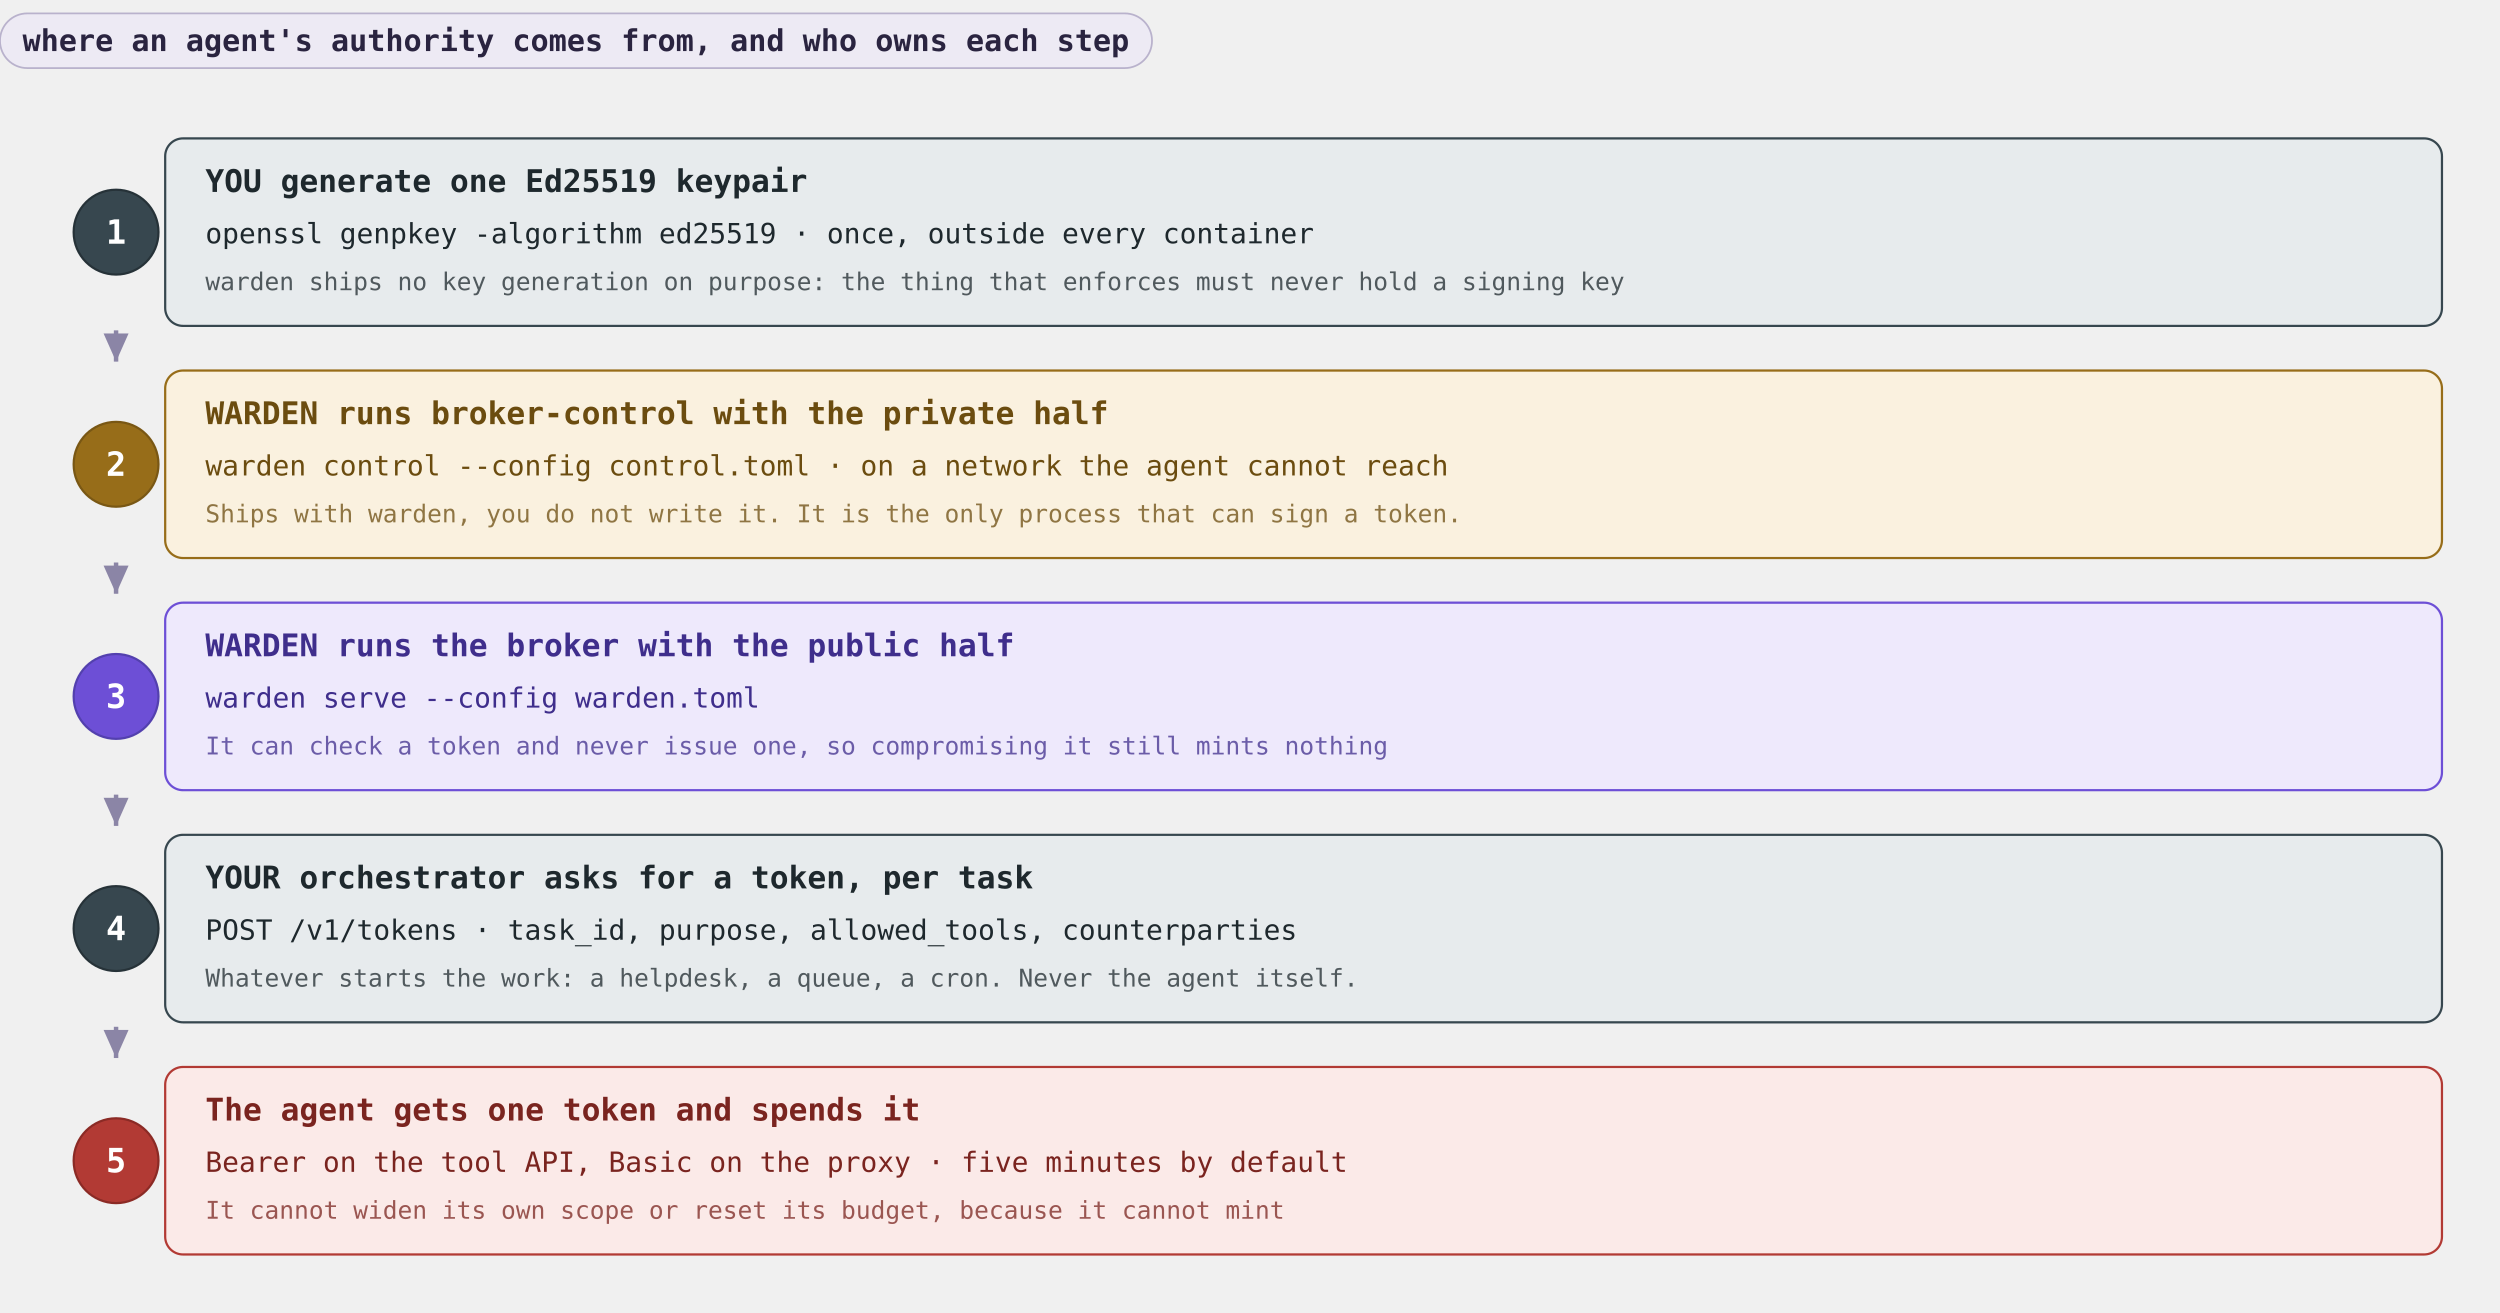
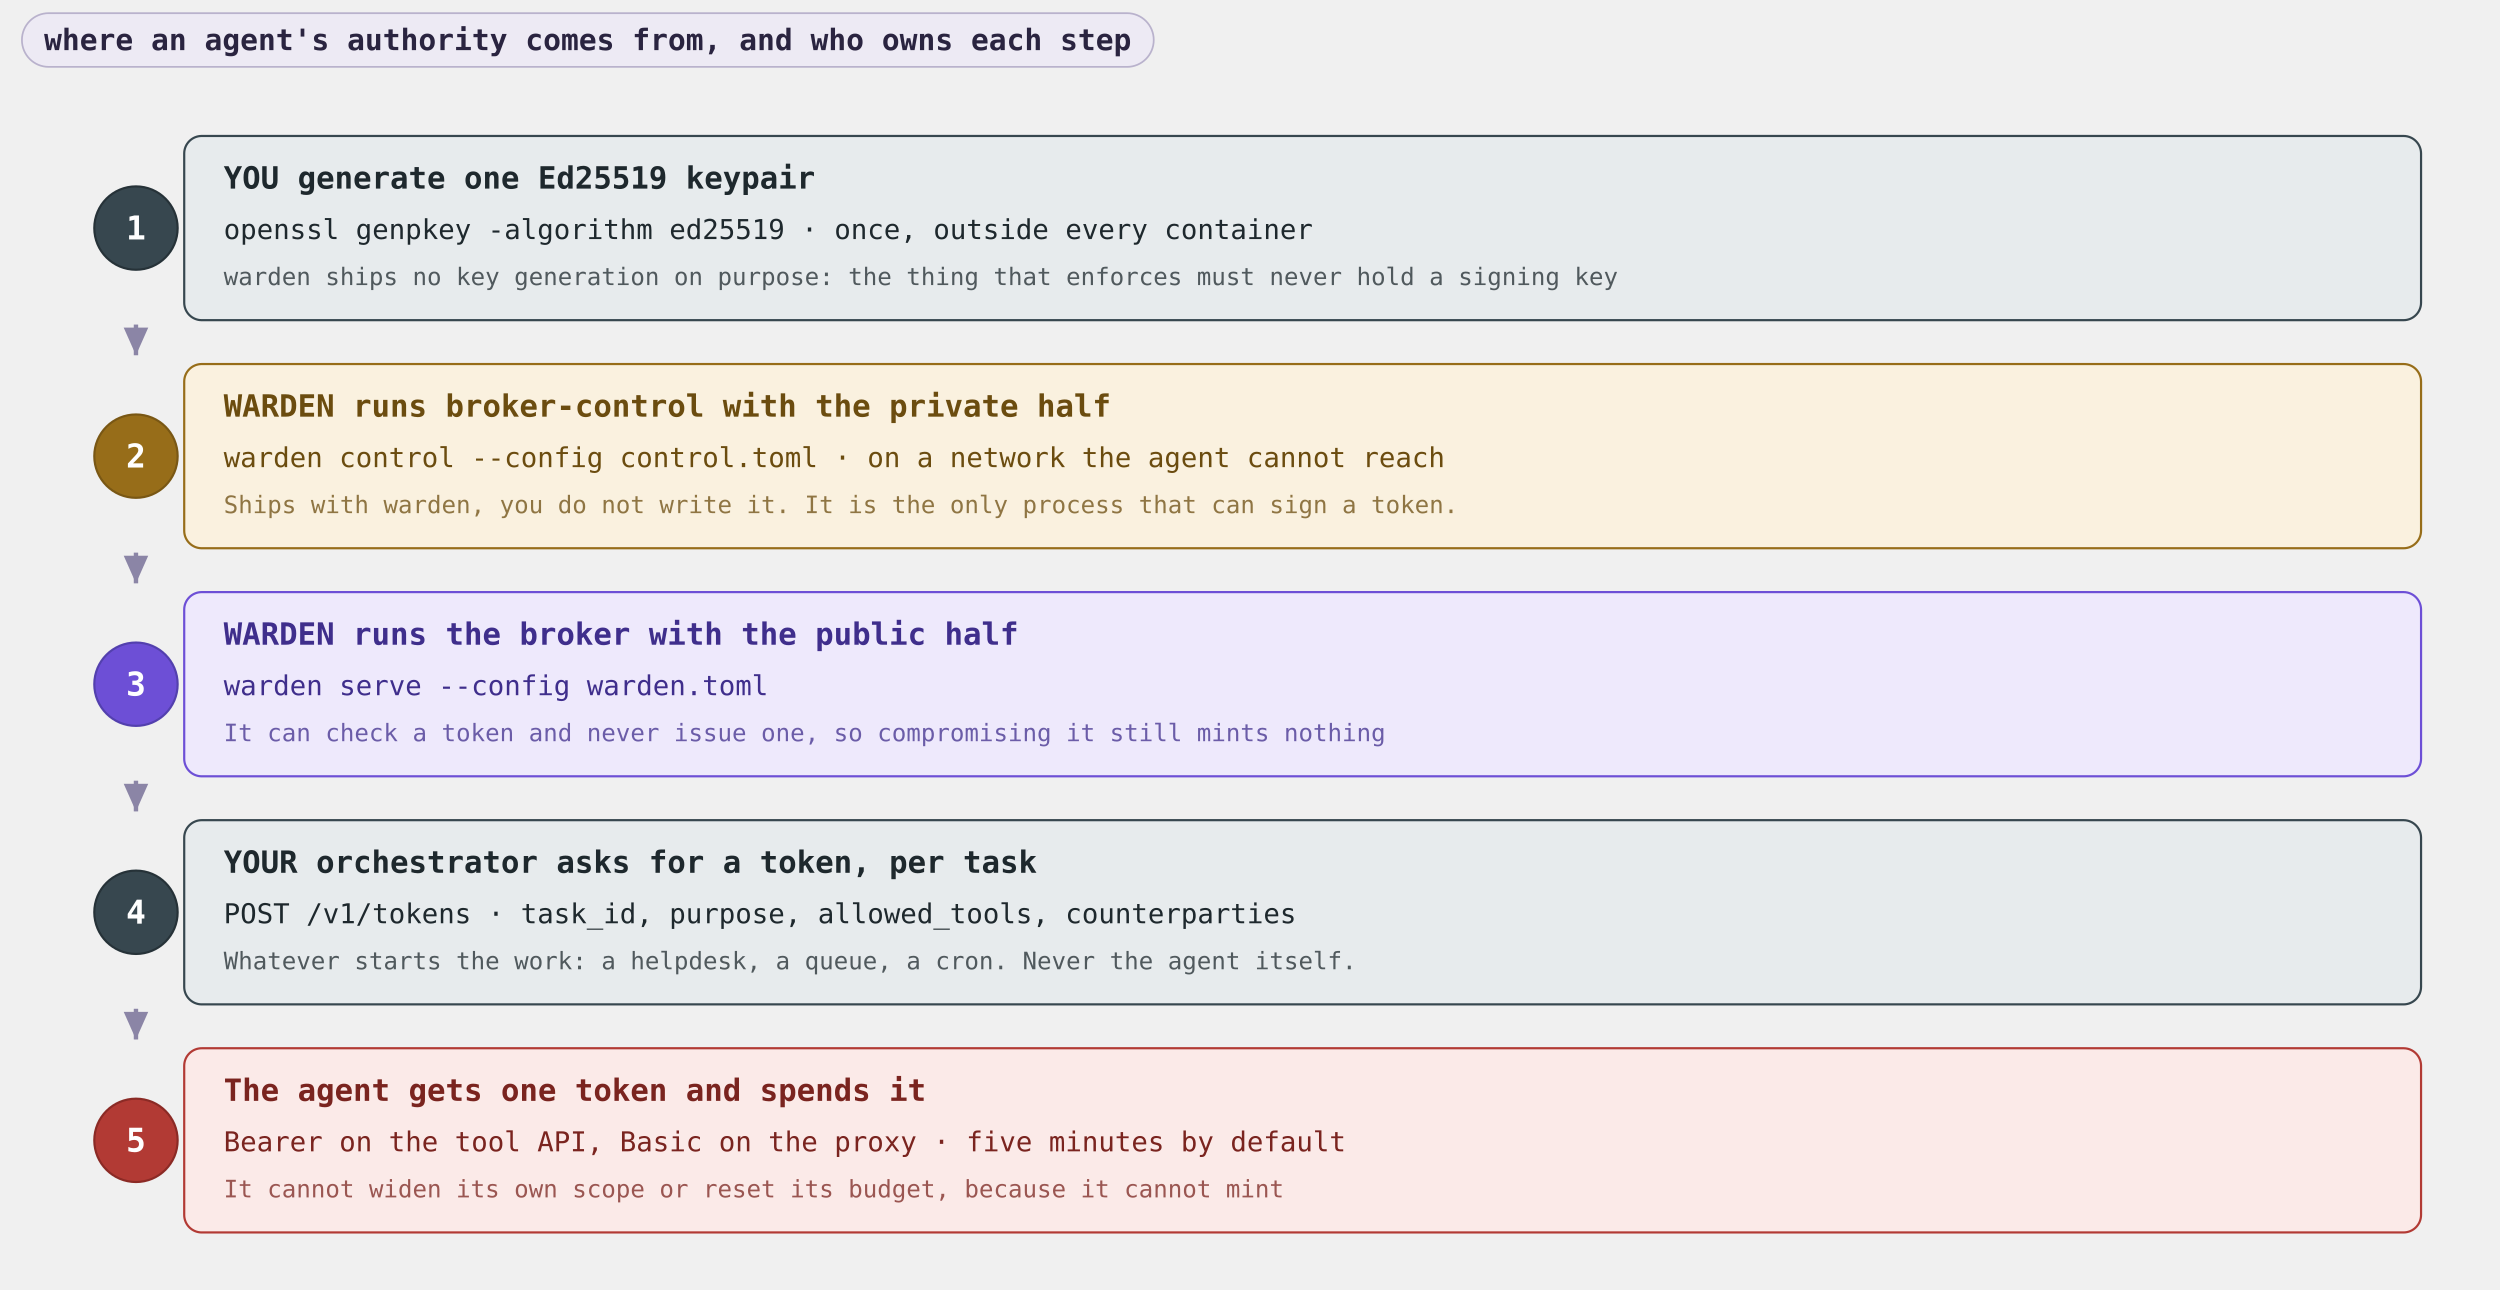
- <svg xmlns="http://www.w3.org/2000/svg" viewBox="0 0 1120 588" width="1120" height="588" role="img" aria-label="Five steps: you generate an Ed25519 keypair outside every container; warden's broker-control holds the private half and is the only thing that can sign a token; warden's broker holds the public half and can only verify; your orchestrator asks broker-control for a token naming the task, its purpose, its tools and its counterparties; the agent receives that one token and cannot mint another">
+ <svg xmlns="http://www.w3.org/2000/svg" viewBox="-10 0 1140 588" width="1140" height="588" role="img" aria-label="Five steps: you generate an Ed25519 keypair outside every container; warden's broker-control holds the private half and is the only thing that can sign a token; warden's broker holds the public half and can only verify; your orchestrator asks broker-control for a token naming the task, its purpose, its tools and its counterparties; the agent receives that one token and cannot mint another">
  <defs>
    <marker id="arrow" viewBox="0 0 10 10" refX="9" refY="5" markerWidth="7" markerHeight="7" orient="auto">
      <path d="M0,1 L9,5 L0,9 z" fill="#8B85A6" />
    </marker>
  </defs>
  <rect x="0.0" y="6.0" width="516.1" height="24.5" rx="12.2" fill="#EDEAF4" stroke="#B9B2CC" stroke-width="0.8" />
  <text x="258.0" y="18.2" fill="#2A2440" font-family="ui-monospace, SFMono-Regular, Menlo, Consolas, monospace" font-size="13.5" font-weight="600" text-anchor="middle" dominant-baseline="central">where an agent's authority comes from, and who owns each step</text>
  <rect x="74" y="62" width="1020" height="84" rx="8" fill="#E7EBED" stroke="#37474F" />
  <text x="92" y="86" fill="#1E282D" font-family="ui-monospace, SFMono-Regular, Menlo, Consolas, monospace" font-size="14" font-weight="700">YOU generate one Ed25519 keypair</text>
  <text x="92" y="109" fill="#1E282D" font-family="ui-monospace, SFMono-Regular, Menlo, Consolas, monospace" font-size="12.5">openssl genpkey -algorithm ed25519 · once, outside every container</text>
  <text x="92" y="130" fill="#1E282D" font-family="ui-monospace, SFMono-Regular, Menlo, Consolas, monospace" font-size="11" opacity="0.75">warden ships no key generation on purpose: the thing that enforces must never hold a signing key</text>
  <circle cx="52" cy="104.0" r="19" fill="#37474F" stroke="#263238" />
  <text x="52" y="104.0" fill="#FFFFFF" font-family="ui-monospace, SFMono-Regular, Menlo, Consolas, monospace" font-size="15" font-weight="700" text-anchor="middle" dominant-baseline="central">1</text>
  <path d="M52,148 L52,162" fill="none" stroke="#8B85A6" stroke-width="2" marker-end="url(#arrow)" />
  <rect x="74" y="166" width="1020" height="84" rx="8" fill="#FAF1DF" stroke="#976D19" />
  <text x="92" y="190" fill="#6B4C0F" font-family="ui-monospace, SFMono-Regular, Menlo, Consolas, monospace" font-size="14" font-weight="700">WARDEN runs broker-control with the private half</text>
  <text x="92" y="213" fill="#6B4C0F" font-family="ui-monospace, SFMono-Regular, Menlo, Consolas, monospace" font-size="12.5">warden control --config control.toml · on a network the agent cannot reach</text>
  <text x="92" y="234" fill="#6B4C0F" font-family="ui-monospace, SFMono-Regular, Menlo, Consolas, monospace" font-size="11" opacity="0.75">Ships with warden, you do not write it. It is the only process that can sign a token.</text>
  <circle cx="52" cy="208.0" r="19" fill="#976D19" stroke="#795714" />
  <text x="52" y="208.0" fill="#FFFFFF" font-family="ui-monospace, SFMono-Regular, Menlo, Consolas, monospace" font-size="15" font-weight="700" text-anchor="middle" dominant-baseline="central">2</text>
  <path d="M52,252 L52,266" fill="none" stroke="#8B85A6" stroke-width="2" marker-end="url(#arrow)" />
  <rect x="74" y="270" width="1020" height="84" rx="8" fill="#EEE9FC" stroke="#6D4FD6" />
  <text x="92" y="294" fill="#3F2E8C" font-family="ui-monospace, SFMono-Regular, Menlo, Consolas, monospace" font-size="14" font-weight="700">WARDEN runs the broker with the public half</text>
  <text x="92" y="317" fill="#3F2E8C" font-family="ui-monospace, SFMono-Regular, Menlo, Consolas, monospace" font-size="12.5">warden serve --config warden.toml</text>
  <text x="92" y="338" fill="#3F2E8C" font-family="ui-monospace, SFMono-Regular, Menlo, Consolas, monospace" font-size="11" opacity="0.75">It can check a token and never issue one, so compromising it still mints nothing</text>
  <circle cx="52" cy="312.0" r="19" fill="#6D4FD6" stroke="#5340AE" />
  <text x="52" y="312.0" fill="#FFFFFF" font-family="ui-monospace, SFMono-Regular, Menlo, Consolas, monospace" font-size="15" font-weight="700" text-anchor="middle" dominant-baseline="central">3</text>
  <path d="M52,356 L52,370" fill="none" stroke="#8B85A6" stroke-width="2" marker-end="url(#arrow)" />
  <rect x="74" y="374" width="1020" height="84" rx="8" fill="#E7EBED" stroke="#37474F" />
  <text x="92" y="398" fill="#1E282D" font-family="ui-monospace, SFMono-Regular, Menlo, Consolas, monospace" font-size="14" font-weight="700">YOUR orchestrator asks for a token, per task</text>
  <text x="92" y="421" fill="#1E282D" font-family="ui-monospace, SFMono-Regular, Menlo, Consolas, monospace" font-size="12.5">POST /v1/tokens · task_id, purpose, allowed_tools, counterparties</text>
  <text x="92" y="442" fill="#1E282D" font-family="ui-monospace, SFMono-Regular, Menlo, Consolas, monospace" font-size="11" opacity="0.75">Whatever starts the work: a helpdesk, a queue, a cron. Never the agent itself.</text>
  <circle cx="52" cy="416.0" r="19" fill="#37474F" stroke="#263238" />
  <text x="52" y="416.0" fill="#FFFFFF" font-family="ui-monospace, SFMono-Regular, Menlo, Consolas, monospace" font-size="15" font-weight="700" text-anchor="middle" dominant-baseline="central">4</text>
  <path d="M52,460 L52,474" fill="none" stroke="#8B85A6" stroke-width="2" marker-end="url(#arrow)" />
  <rect x="74" y="478" width="1020" height="84" rx="8" fill="#FBEAE8" stroke="#B23A34" />
  <text x="92" y="502" fill="#7A241F" font-family="ui-monospace, SFMono-Regular, Menlo, Consolas, monospace" font-size="14" font-weight="700">The agent gets one token and spends it</text>
  <text x="92" y="525" fill="#7A241F" font-family="ui-monospace, SFMono-Regular, Menlo, Consolas, monospace" font-size="12.5">Bearer on the tool API, Basic on the proxy · five minutes by default</text>
  <text x="92" y="546" fill="#7A241F" font-family="ui-monospace, SFMono-Regular, Menlo, Consolas, monospace" font-size="11" opacity="0.75">It cannot widen its own scope or reset its budget, because it cannot mint</text>
  <circle cx="52" cy="520.0" r="19" fill="#B23A34" stroke="#8B2A25" />
  <text x="52" y="520.0" fill="#FFFFFF" font-family="ui-monospace, SFMono-Regular, Menlo, Consolas, monospace" font-size="15" font-weight="700" text-anchor="middle" dominant-baseline="central">5</text>
</svg>
